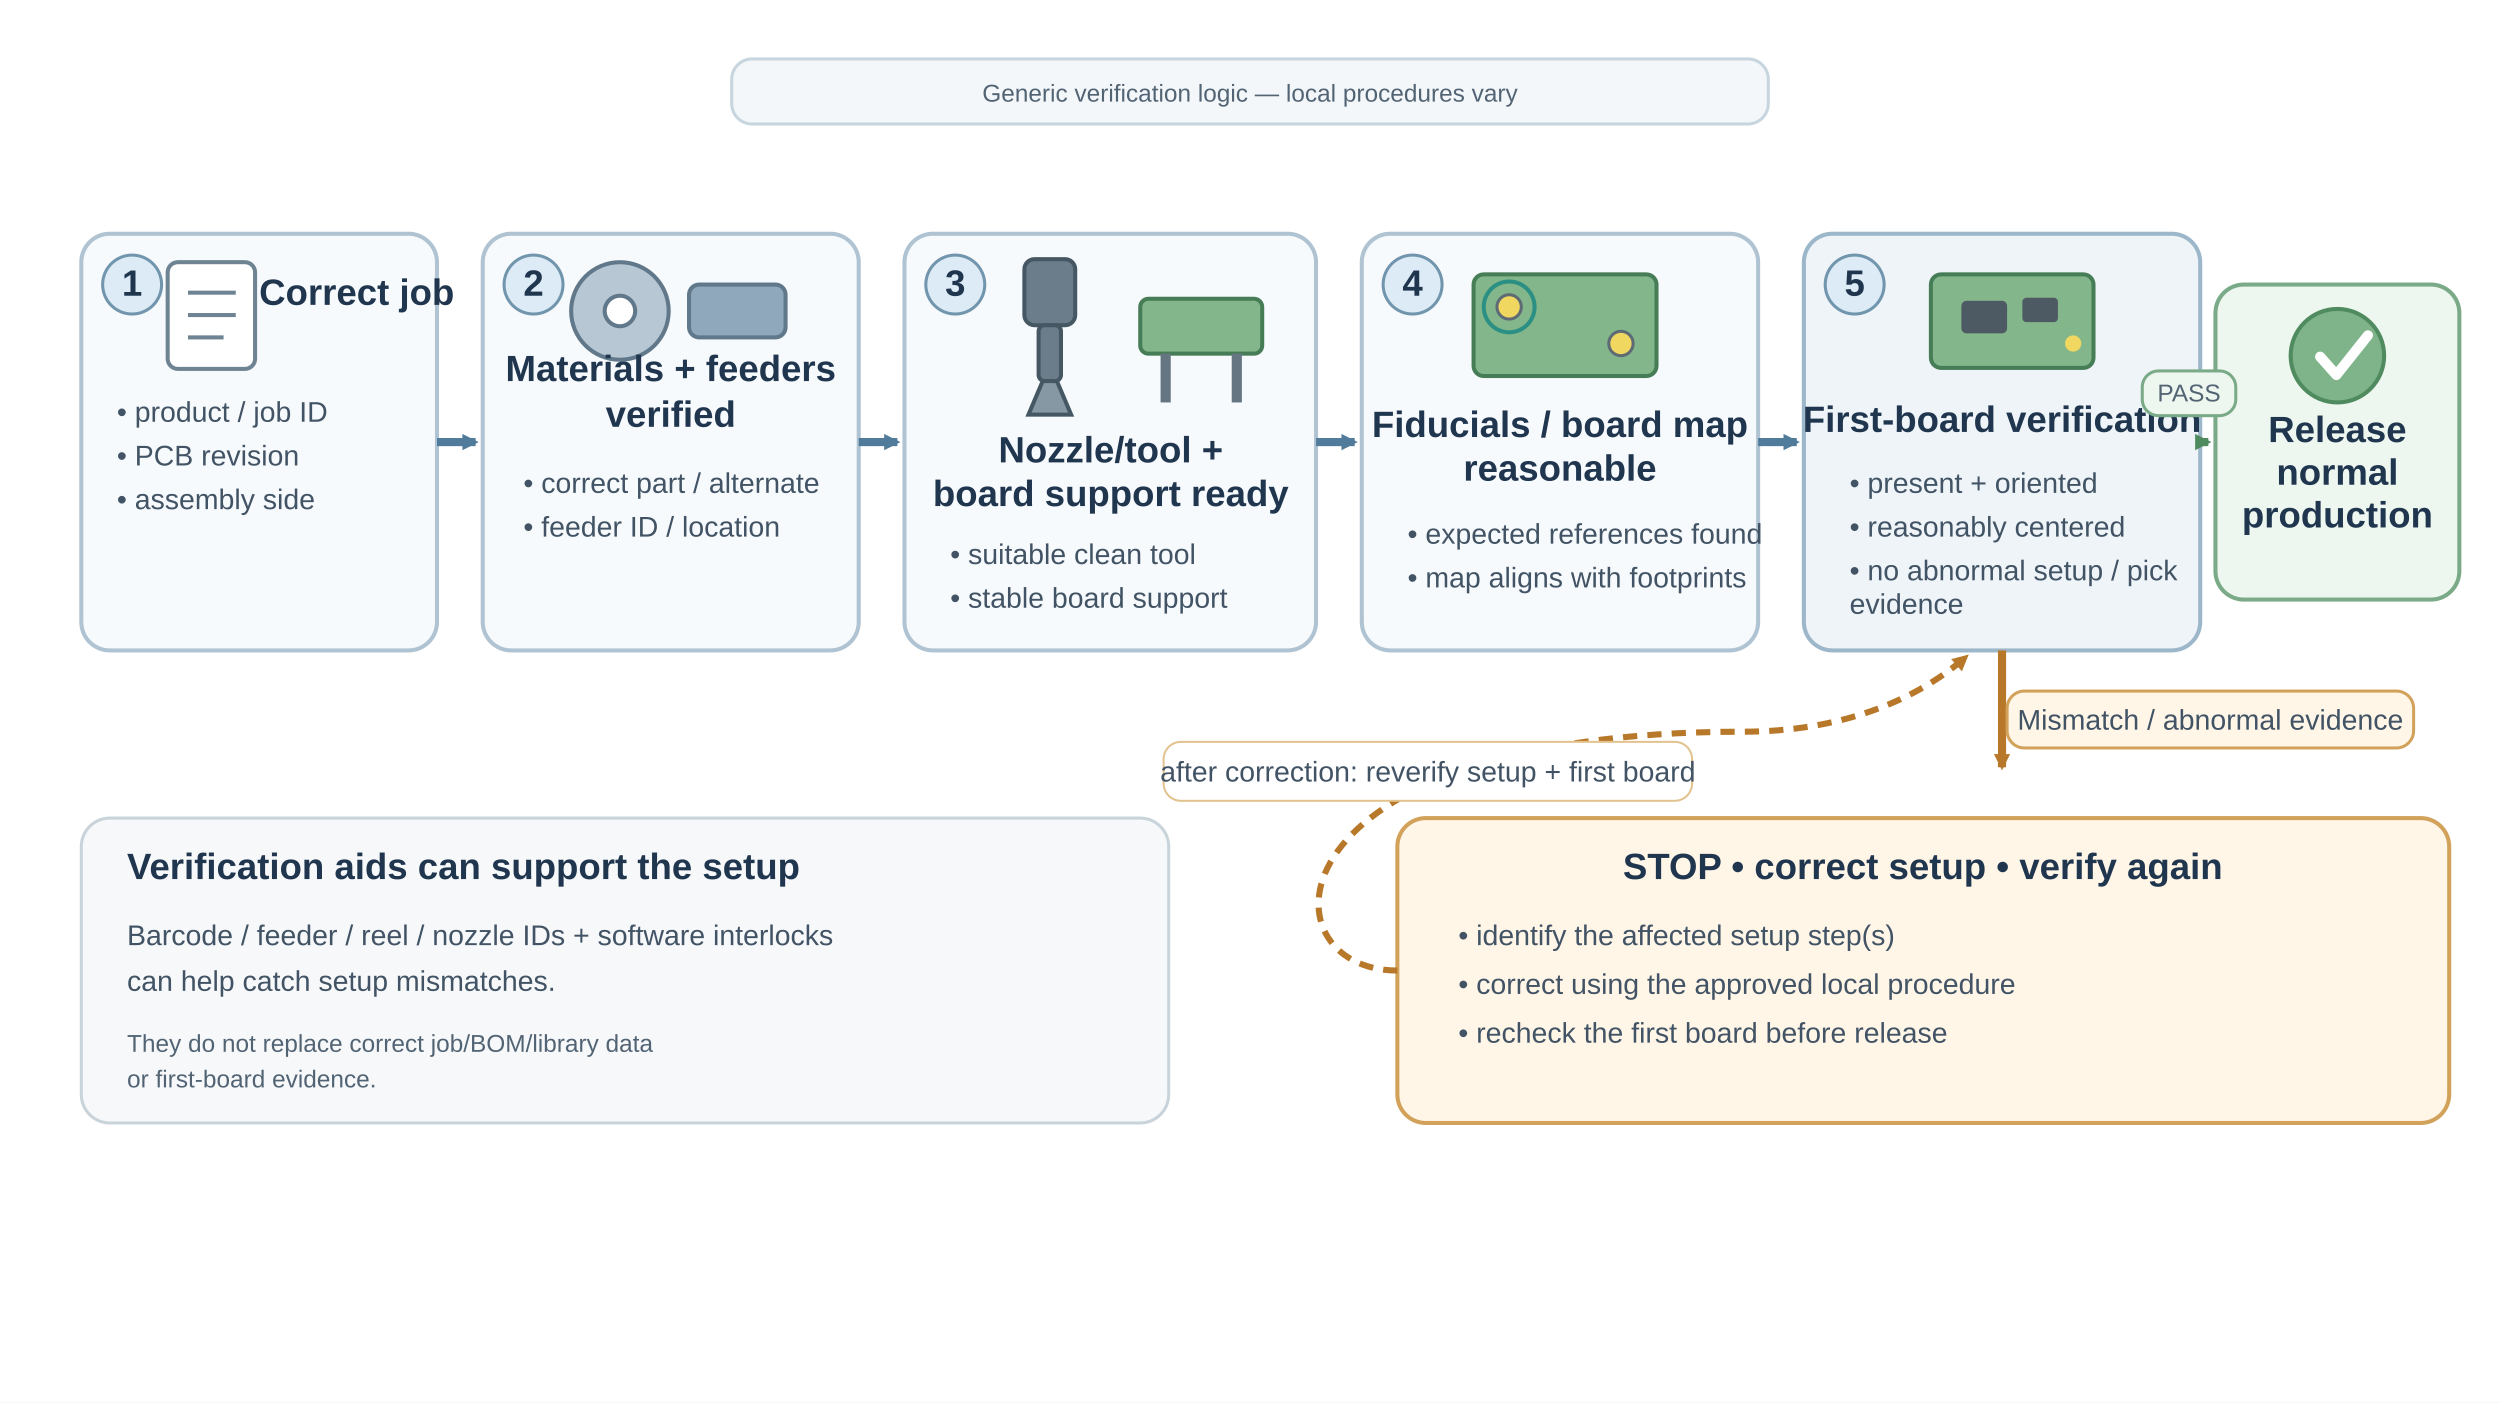
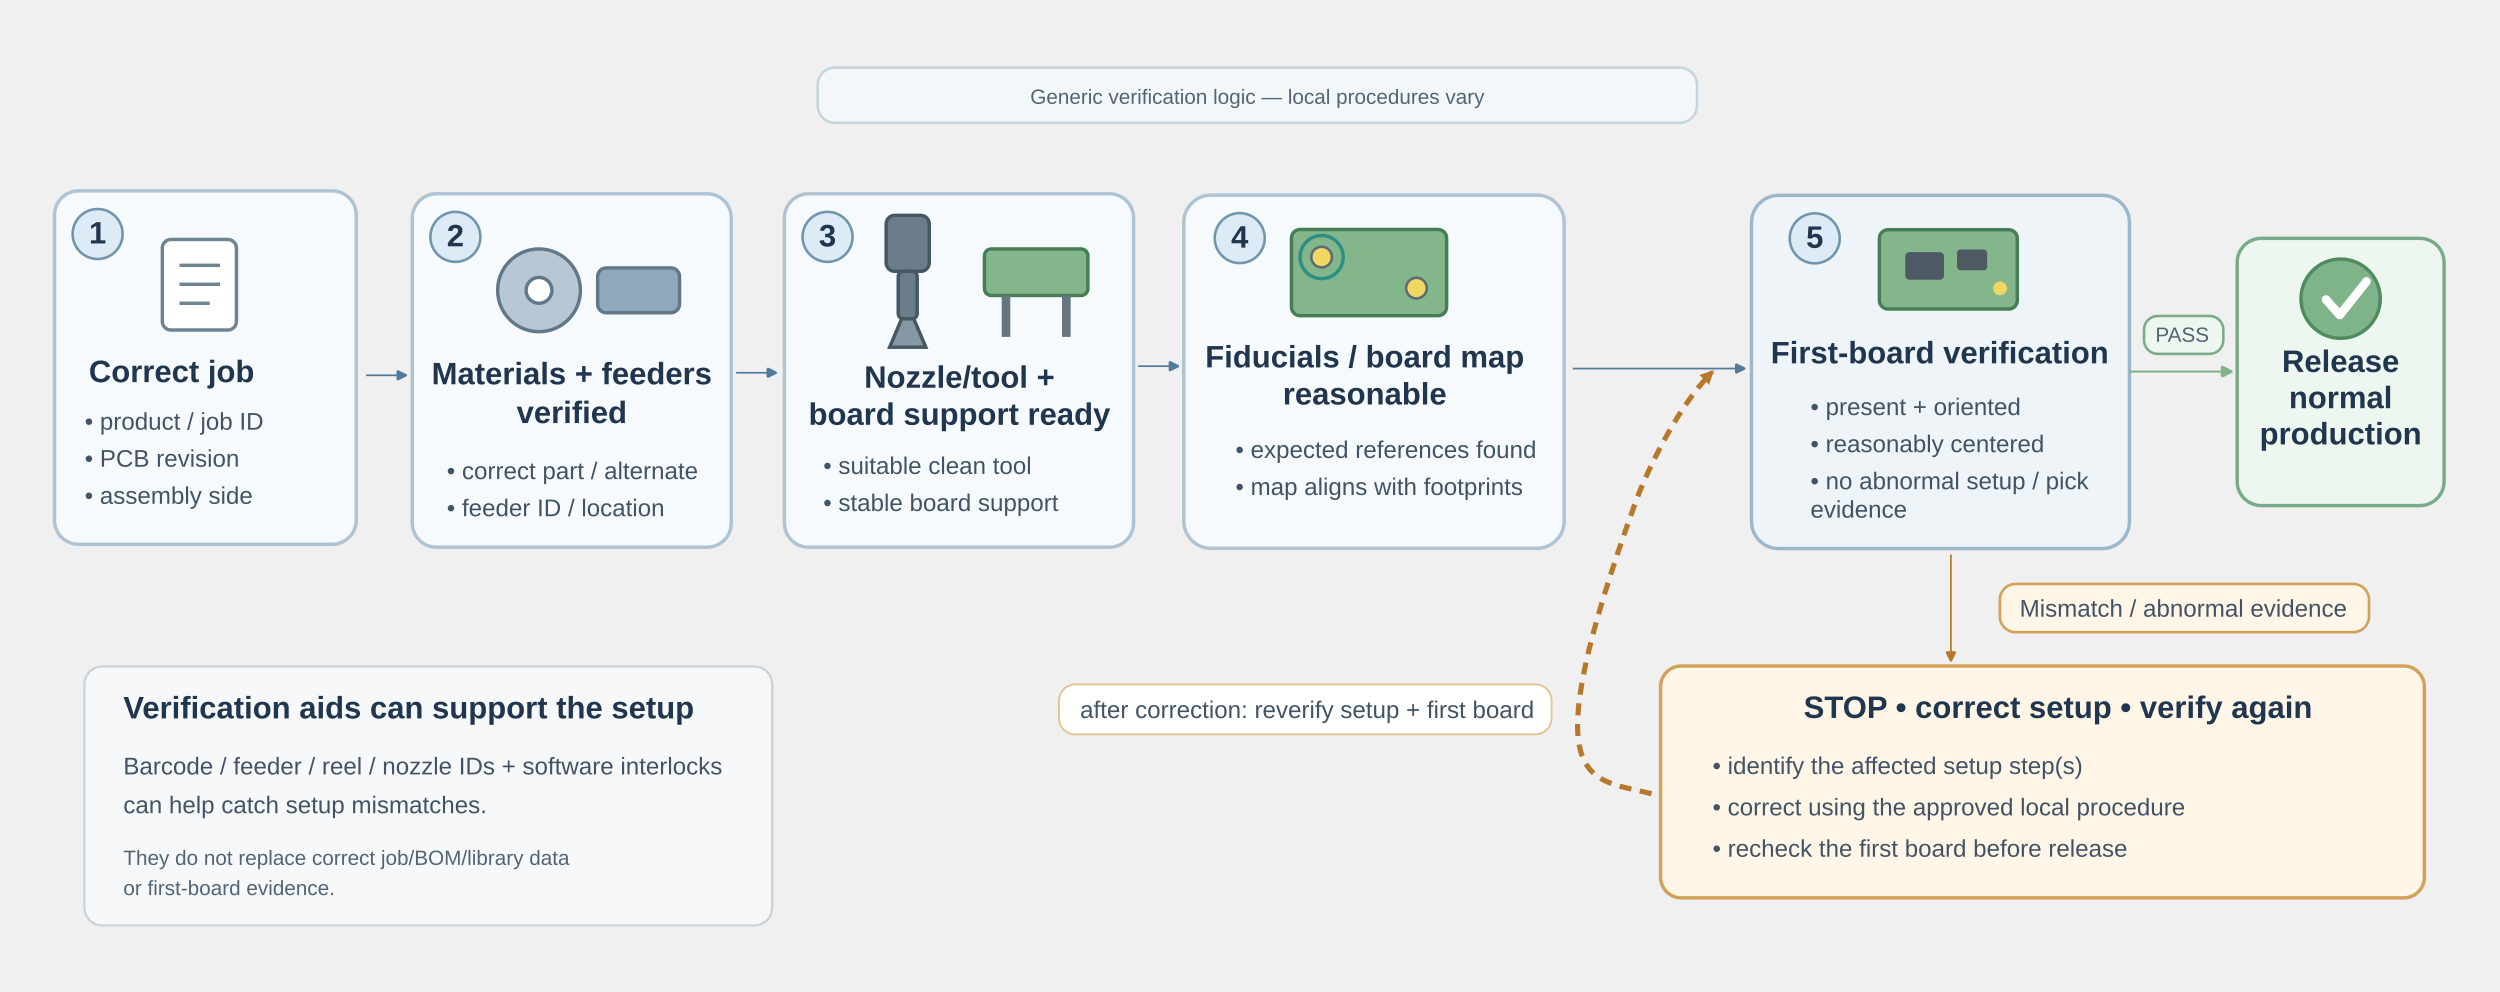
- <svg xmlns="http://www.w3.org/2000/svg" width="2460" height="1380" viewBox="0 0 2460 1380" preserveAspectRatio="xMidYMid meet">
-   <defs>
+ <svg xmlns="http://www.w3.org/2000/svg" width="2900" height="1150" viewBox="0 0 2900 1150" preserveAspectRatio="xMidYMid" version="1.1" id="svg54">
+   <defs id="defs3">
+     <marker style="overflow:visible" id="marker55" refX="0" refY="0" orient="auto-start-reverse" markerWidth="1" markerHeight="1" viewBox="0 0 1 1" preserveAspectRatio="xMidYMid">
+       <path transform="scale(0.7)" d="m -0.211,-4.106 6.422,3.211 a 1,1 90 0 1 0,1.789 L -0.211,4.106 A 1.236,1.236 31.717 0 1 -2,3 v -6 a 1.236,1.236 148.283 0 1 1.789,-1.106 z" style="fill:context-stroke;fill-rule:evenodd;stroke:none" id="path55" />
+     </marker>
+     <marker style="overflow:visible" id="marker54" refX="0" refY="0" orient="auto-start-reverse" markerWidth="1" markerHeight="1" viewBox="0 0 1 1" preserveAspectRatio="xMidYMid">
+       <path transform="scale(0.7)" d="m -0.211,-4.106 6.422,3.211 a 1,1 90 0 1 0,1.789 L -0.211,4.106 A 1.236,1.236 31.717 0 1 -2,3 v -6 a 1.236,1.236 148.283 0 1 1.789,-1.106 z" style="fill:context-stroke;fill-rule:evenodd;stroke:none" id="path54" />
+     </marker>
+     <marker style="overflow:visible" id="RoundedArrow" refX="0" refY="0" orient="auto-start-reverse" markerWidth="1" markerHeight="1" viewBox="0 0 1 1" preserveAspectRatio="xMidYMid">
+       <path transform="scale(0.7)" d="m -0.211,-4.106 6.422,3.211 a 1,1 90 0 1 0,1.789 L -0.211,4.106 A 1.236,1.236 31.717 0 1 -2,3 v -6 a 1.236,1.236 148.283 0 1 1.789,-1.106 z" style="fill:context-stroke;fill-rule:evenodd;stroke:none" id="path8" />
+     </marker>
    <marker id="arrow-blue" markerWidth="16" markerHeight="16" refX="13" refY="8" orient="auto" markerUnits="userSpaceOnUse">
-       <path d="M0,0 L16,8 L0,16 Z" fill="#517b9a" />
+       <path d="M 0,0 16,8 0,16 Z" fill="#517b9a" id="path1" />
    </marker>
    <marker id="arrow-green" markerWidth="16" markerHeight="16" refX="13" refY="8" orient="auto" markerUnits="userSpaceOnUse">
-       <path d="M0,0 L16,8 L0,16 Z" fill="#4f8b5f" />
+       <path d="M 0,0 16,8 0,16 Z" fill="#4f8b5f" id="path2" />
    </marker>
    <marker id="arrow-amber" markerWidth="16" markerHeight="16" refX="13" refY="8" orient="auto" markerUnits="userSpaceOnUse">
-       <path d="M0,0 L16,8 L0,16 Z" fill="#b8782a" />
+       <path d="M 0,0 16,8 0,16 Z" fill="#b8782a" id="path3" />
    </marker>
-     <style>
+     <style id="style3">
      .h1 { font-family: Arial, Helvetica, sans-serif; font-size:36px; font-weight:700; fill:#20364f; }
      .body { font-family: Arial, Helvetica, sans-serif; font-size:28px; fill:#415364; }
      .small { font-family: Arial, Helvetica, sans-serif; font-size:24px; fill:#526474; }
      .tiny { font-family: Arial, Helvetica, sans-serif; font-size:22px; fill:#5b6c79; }
      .box { fill:#f7fafc; stroke:#afc3d2; stroke-width:4; }
      .box2 { fill:#eef4f8; stroke:#9db7ca; stroke-width:4; }
      .passbox { fill:#eef7ef; stroke:#7aaa87; stroke-width:4; }
      .warnbox { fill:#fff6e8; stroke:#d2a25b; stroke-width:4; }
      .flow { fill:none; stroke:#517b9a; stroke-width:8; marker-end:url(#arrow-blue); }
      .pass { fill:none; stroke:#4f8b5f; stroke-width:8; marker-end:url(#arrow-green); }
      .warn { fill:none; stroke:#b8782a; stroke-width:8; marker-end:url(#arrow-amber); }
      .return { fill:none; stroke:#b8782a; stroke-width:6; stroke-dasharray:14 10; marker-end:url(#arrow-amber); }
    </style>
+     <marker id="arrow-blue-9" markerWidth="16" markerHeight="16" refX="13" refY="8" orient="auto" markerUnits="userSpaceOnUse">
+       <path d="M 0,0 16,8 0,16 Z" fill="#517b9a" id="path1-0" />
+     </marker>
+     <marker style="overflow:visible" id="marker55-6" refX="0" refY="0" orient="auto-start-reverse" markerWidth="1" markerHeight="1" viewBox="0 0 1 1" preserveAspectRatio="xMidYMid">
+       <path transform="scale(0.7)" d="m -0.211,-4.106 6.422,3.211 a 1,1 90 0 1 0,1.789 L -0.211,4.106 A 1.236,1.236 31.717 0 1 -2,3 v -6 a 1.236,1.236 148.283 0 1 1.789,-1.106 z" style="fill:context-stroke;fill-rule:evenodd;stroke:none" id="path55-9" />
+     </marker>
+     <marker style="overflow:visible" id="marker55-6-2" refX="0" refY="0" orient="auto-start-reverse" markerWidth="1" markerHeight="1" viewBox="0 0 1 1" preserveAspectRatio="xMidYMid">
+       <path transform="scale(0.7)" d="m -0.211,-4.106 6.422,3.211 a 1,1 90 0 1 0,1.789 L -0.211,4.106 A 1.236,1.236 31.717 0 1 -2,3 v -6 a 1.236,1.236 148.283 0 1 1.789,-1.106 z" style="fill:context-stroke;fill-rule:evenodd;stroke:none" id="path55-9-2" />
+     </marker>
  </defs>
-   <rect x="0" y="0" width="2460" height="1380" fill="#ffffff" />
-   <rect x="720" y="58" width="1020" height="64" rx="20" fill="#f3f7fa" stroke="#c7d5de" stroke-width="3" />
-   <text x="1230" y="100" text-anchor="middle" class="small">Generic verification logic — local procedures vary</text>
-   <g id="step1">
-     <rect x="80" y="230" width="350" height="410" rx="28" class="box" />
-     <circle cx="130" cy="280" r="29" fill="#dcebf5" stroke="#7195ad" stroke-width="3" />
-     <text x="130" y="291" text-anchor="middle" class="h1">1</text>
-     <rect x="165" y="258" width="86" height="105" rx="10" fill="#ffffff" stroke="#6f8493" stroke-width="4" />
-     <line x1="185" y1="288" x2="232" y2="288" stroke="#6f8493" stroke-width="4" />
-     <line x1="185" y1="310" x2="232" y2="310" stroke="#6f8493" stroke-width="4" />
-     <line x1="185" y1="332" x2="220" y2="332" stroke="#6f8493" stroke-width="4" />
-     <text x="255" y="300" class="h1">Correct job</text>
-     <text x="115" y="415" class="body">• product / job ID</text>
-     <text x="115" y="458" class="body">• PCB revision</text>
-     <text x="115" y="501" class="body">• assembly side</text>
+   <rect x="948.512" y="78.464" width="1020" height="64" rx="20" fill="#f3f7fa" stroke="#c7d5de" stroke-width="3" id="rect4" />
+   <text x="1458.513" y="120.464" text-anchor="middle" class="small" id="text4">Generic verification logic — local procedures vary</text>
+   <rect x="63.239" y="221.437" width="350" height="410" rx="28" class="box" id="rect5" />
+   <circle cx="113.239" cy="271.437" r="29" fill="#dcebf5" stroke="#7195ad" stroke-width="3" id="circle5" />
+   <text x="113.239" y="282.437" text-anchor="middle" class="h1" id="text5">1</text>
+   <rect x="188.289" y="277.806" width="86" height="105" rx="10" fill="#ffffff" stroke="#6f8493" stroke-width="4" id="rect6" />
+   <line x1="208.289" y1="307.806" x2="255.289" y2="307.806" stroke="#6f8493" stroke-width="4" id="line6" />
+   <line x1="208.289" y1="329.806" x2="255.289" y2="329.806" stroke="#6f8493" stroke-width="4" id="line7" />
+   <line x1="208.289" y1="351.806" x2="243.289" y2="351.806" stroke="#6f8493" stroke-width="4" id="line8" />
+   <text x="103.07" y="443.293" class="h1" id="text8">Correct job</text>
+   <text x="98.239" y="498.437" class="body" id="text9">• product / job ID</text>
+   <text x="98.239" y="541.437" class="body" id="text10">• PCB revision</text>
+   <text x="98.239" y="584.437" class="body" id="text11">• assembly side</text>
+   <g id="g56" transform="translate(3.264379,-5.225641)">
+     <rect x="475" y="230" width="370" height="410" rx="28" class="box" id="rect11" />
+     <circle cx="525" cy="280" r="29" fill="#dcebf5" stroke="#7195ad" stroke-width="3" id="circle11" />
+     <text x="525" y="291" text-anchor="middle" class="h1" id="text12">2</text>
+     <circle cx="622" cy="342" r="48" fill="#b7c7d3" stroke="#60788a" stroke-width="4" id="circle12" />
+     <circle cx="622" cy="342" r="15" fill="#ffffff" stroke="#60788a" stroke-width="4" id="circle13" />
+     <rect x="690" y="316" width="95" height="52" rx="10" fill="#8fa8bb" stroke="#60788a" stroke-width="4" id="rect13" />
+     <text x="660" y="451" text-anchor="middle" class="h1" id="text13">Materials + feeders</text>
+     <text x="660" y="496" text-anchor="middle" class="h1" id="text14">verified</text>
+     <text x="515" y="561" class="body" id="text15">• correct part / alternate</text>
+     <text x="515" y="604" class="body" id="text16">• feeder ID / location</text>
  </g>
-   <g id="step2">
-     <rect x="475" y="230" width="370" height="410" rx="28" class="box" />
-     <circle cx="525" cy="280" r="29" fill="#dcebf5" stroke="#7195ad" stroke-width="3" />
-     <text x="525" y="291" text-anchor="middle" class="h1">2</text>
-     <circle cx="610" cy="306" r="48" fill="#b7c7d3" stroke="#60788a" stroke-width="4" />
-     <circle cx="610" cy="306" r="15" fill="#ffffff" stroke="#60788a" stroke-width="4" />
-     <rect x="678" y="280" width="95" height="52" rx="10" fill="#8fa8bb" stroke="#60788a" stroke-width="4" />
-     <text x="660" y="375" text-anchor="middle" class="h1">Materials + feeders</text>
-     <text x="660" y="420" text-anchor="middle" class="h1">verified</text>
-     <text x="515" y="485" class="body">• correct part / alternate</text>
-     <text x="515" y="528" class="body">• feeder ID / location</text>
+   <g id="step3" transform="translate(19.95191,-5.225641)">
+     <rect x="890" y="230" width="405" height="410" rx="28" class="box" id="rect16" />
+     <circle cx="940" cy="280" r="29" fill="#dcebf5" stroke="#7195ad" stroke-width="3" id="circle16" />
+     <text x="940" y="291" text-anchor="middle" class="h1" id="text17">3</text>
+     <rect x="1008" y="255" width="50" height="65" rx="10" fill="#6b7d8a" stroke="#465764" stroke-width="4" id="rect17" />
+     <rect x="1022" y="320" width="22" height="55" rx="6" fill="#6b7d8a" stroke="#465764" stroke-width="4" id="rect18" />
+     <path d="m 1026,375 h 14 l 14,33 h -42 z" fill="#8798a5" stroke="#465764" stroke-width="4" id="path18" />
+     <rect x="1122" y="294" width="120" height="54" rx="8" fill="#83b78b" stroke="#477d56" stroke-width="4" id="rect19" />
+     <line x1="1147" y1="348" x2="1147" y2="396" stroke="#657582" stroke-width="10" id="line19" />
+     <line x1="1217" y1="348" x2="1217" y2="396" stroke="#657582" stroke-width="10" id="line20" />
+     <text x="1093" y="455" text-anchor="middle" class="h1" id="text20">Nozzle/tool +</text>
+     <text x="1093" y="498" text-anchor="middle" class="h1" id="text21">board support ready</text>
+     <text x="935" y="555" class="body" id="text22">• suitable clean tool</text>
+     <text x="935" y="598" class="body" id="text23">• stable board support</text>
  </g>
-   <g id="step3">
-     <rect x="890" y="230" width="405" height="410" rx="28" class="box" />
-     <circle cx="940" cy="280" r="29" fill="#dcebf5" stroke="#7195ad" stroke-width="3" />
-     <text x="940" y="291" text-anchor="middle" class="h1">3</text>
-     <rect x="1008" y="255" width="50" height="65" rx="10" fill="#6b7d8a" stroke="#465764" stroke-width="4" />
-     <rect x="1022" y="320" width="22" height="55" rx="6" fill="#6b7d8a" stroke="#465764" stroke-width="4" />
-     <path d="M1026 375 L1040 375 L1054 408 L1012 408 Z" fill="#8798a5" stroke="#465764" stroke-width="4" />
-     <rect x="1122" y="294" width="120" height="54" rx="8" fill="#83b78b" stroke="#477d56" stroke-width="4" />
-     <line x1="1147" y1="348" x2="1147" y2="396" stroke="#657582" stroke-width="10" />
-     <line x1="1217" y1="348" x2="1217" y2="396" stroke="#657582" stroke-width="10" />
-     <text x="1093" y="455" text-anchor="middle" class="h1">Nozzle/tool +</text>
-     <text x="1093" y="498" text-anchor="middle" class="h1">board support ready</text>
-     <text x="935" y="555" class="body">• suitable clean tool</text>
-     <text x="935" y="598" class="body">• stable board support</text>
+   <g id="g55" transform="translate(48.08586,-3.79484)">
+     <rect x="1325.107" y="230.127" width="441.243" height="409.747" rx="31.679" class="box" id="rect23" />
+     <circle cx="1390" cy="280" r="29" fill="#dcebf5" stroke="#7195ad" stroke-width="3" id="circle23" />
+     <text x="1390" y="291" text-anchor="middle" class="h1" id="text24">4</text>
+     <rect x="1450" y="270" width="180" height="100" rx="10" fill="#83b78b" stroke="#477d56" stroke-width="4" id="rect24" />
+     <circle cx="1485" cy="302" r="12" fill="#f0d760" stroke="#5e6b75" stroke-width="3" id="circle24" />
+     <circle cx="1595" cy="338" r="12" fill="#f0d760" stroke="#5e6b75" stroke-width="3" id="circle25" />
+     <circle cx="1485" cy="302" r="25" fill="none" stroke="#2b8f83" stroke-width="4" id="circle26" />
+     <text x="1535" y="430" text-anchor="middle" class="h1" id="text26">Fiducials / board map</text>
+     <text x="1535" y="473" text-anchor="middle" class="h1" id="text27">reasonable</text>
+     <text x="1385" y="535" class="body" id="text28">• expected references found</text>
+     <text x="1385" y="578" class="body" id="text29">• map aligns with footprints</text>
  </g>
-   <g id="step4">
-     <rect x="1340" y="230" width="390" height="410" rx="28" class="box" />
-     <circle cx="1390" cy="280" r="29" fill="#dcebf5" stroke="#7195ad" stroke-width="3" />
-     <text x="1390" y="291" text-anchor="middle" class="h1">4</text>
-     <rect x="1450" y="270" width="180" height="100" rx="10" fill="#83b78b" stroke="#477d56" stroke-width="4" />
-     <circle cx="1485" cy="302" r="12" fill="#f0d760" stroke="#5e6b75" stroke-width="3" />
-     <circle cx="1595" cy="338" r="12" fill="#f0d760" stroke="#5e6b75" stroke-width="3" />
-     <circle cx="1485" cy="302" r="25" fill="none" stroke="#2b8f83" stroke-width="4" />
-     <text x="1535" y="430" text-anchor="middle" class="h1">Fiducials / board map</text>
-     <text x="1535" y="473" text-anchor="middle" class="h1">reasonable</text>
-     <text x="1385" y="535" class="body">• expected references found</text>
-     <text x="1385" y="578" class="body">• map aligns with footprints</text>
+   <g id="g54" transform="translate(26.78516,-13.58699)">
+     <rect x="2004.943" y="240.185" width="438.409" height="409.76" rx="31.476" class="box2" id="rect29" />
+     <circle cx="2078.309" cy="290.065" r="29" fill="#dcebf5" stroke="#7195ad" stroke-width="3" id="circle29" />
+     <text x="2078.309" y="301.065" text-anchor="middle" class="h1" id="text30">5</text>
+     <rect x="2153.309" y="280.065" width="160" height="92" rx="10" fill="#83b78b" stroke="#477d56" stroke-width="4" id="rect30" />
+     <rect x="2183.309" y="306.065" width="45" height="32" rx="5" fill="#4d5963" id="rect31" />
+     <rect x="2243.309" y="303.065" width="35" height="24" rx="4" fill="#4d5963" id="rect32" />
+     <circle cx="2293.309" cy="348.065" r="8" fill="#f0d760" id="circle32" />
+     <text x="2223.309" y="435.065" text-anchor="middle" class="h1" id="text32">First-board verification</text>
+     <text x="2073.309" y="495.065" class="body" id="text33">• present + oriented</text>
+     <text x="2073.309" y="538.065" class="body" id="text34">• reasonably centered</text>
+     <text x="2073.309" y="581.065" class="body" id="text35">• no abnormal setup / pick</text>
+     <text x="2073.309" y="614.065" class="body" id="text36">evidence</text>
  </g>
-   <g id="step5">
-     <rect x="1775" y="230" width="390" height="410" rx="28" class="box2" />
-     <circle cx="1825" cy="280" r="29" fill="#dcebf5" stroke="#7195ad" stroke-width="3" />
-     <text x="1825" y="291" text-anchor="middle" class="h1">5</text>
-     <rect x="1900" y="270" width="160" height="92" rx="10" fill="#83b78b" stroke="#477d56" stroke-width="4" />
-     <rect x="1930" y="296" width="45" height="32" rx="5" fill="#4d5963" />
-     <rect x="1990" y="293" width="35" height="24" rx="4" fill="#4d5963" />
-     <circle cx="2040" cy="338" r="8" fill="#f0d760" />
-     <text x="1970" y="425" text-anchor="middle" class="h1">First-board verification</text>
-     <text x="1820" y="485" class="body">• present + oriented</text>
-     <text x="1820" y="528" class="body">• reasonably centered</text>
-     <text x="1820" y="571" class="body">• no abnormal setup / pick</text>
-     <text x="1820" y="604" class="body">  evidence</text>
+   <g id="step6" transform="translate(415.1269,-3.521726)">
+     <rect x="2180" y="280" width="240" height="310" rx="28" class="passbox" id="rect36" />
+     <circle cx="2300" cy="350" r="46" fill="#7fb38a" stroke="#4f8b5f" stroke-width="4" id="circle36" />
+     <path d="m 2283,351 16,18 31,-39" fill="none" stroke="#ffffff" stroke-width="10" stroke-linecap="round" stroke-linejoin="round" id="path36" />
+     <text x="2300" y="435" text-anchor="middle" class="h1" id="text37">Release</text>
+     <text x="2300" y="477" text-anchor="middle" class="h1" id="text38">normal</text>
+     <text x="2300" y="519" text-anchor="middle" class="h1" id="text39">production</text>
  </g>
-   <g id="step6">
-     <rect x="2180" y="280" width="240" height="310" rx="28" class="passbox" />
-     <circle cx="2300" cy="350" r="46" fill="#7fb38a" stroke="#4f8b5f" stroke-width="4" />
-     <path d="M2283 351 L2299 369 L2330 330" fill="none" stroke="#ffffff" stroke-width="10" stroke-linecap="round" stroke-linejoin="round" />
-     <text x="2300" y="435" text-anchor="middle" class="h1">Release</text>
-     <text x="2300" y="477" text-anchor="middle" class="h1">normal</text>
-     <text x="2300" y="519" text-anchor="middle" class="h1">production</text>
-   </g>
-   <line x1="430" y1="435" x2="468" y2="435" class="flow" />
-   <line x1="845" y1="435" x2="883" y2="435" class="flow" />
-   <line x1="1295" y1="435" x2="1333" y2="435" class="flow" />
-   <line x1="1730" y1="435" x2="1768" y2="435" class="flow" />
-   <line x1="2165" y1="435" x2="2173" y2="435" class="pass" />
-   <rect x="2108" y="365" width="92" height="44" rx="16" fill="#eef7ef" stroke="#7aaa87" stroke-width="3" />
-   <text x="2154" y="395" text-anchor="middle" class="small" fill="#4f8b5f">PASS</text>
-   <line x1="1970" y1="640" x2="1970" y2="755" class="warn" />
-   <rect x="1975" y="680" width="400" height="56" rx="17" fill="#fff6e8" stroke="#d2a25b" stroke-width="3" />
-   <text x="2175" y="718" text-anchor="middle" class="body" fill="#8c591f">Mismatch / abnormal evidence</text>
-   <rect x="1375" y="805" width="1035" height="300" rx="28" class="warnbox" />
-   <text x="1892" y="865" text-anchor="middle" class="h1" fill="#8c591f">STOP • correct setup • verify again</text>
-   <text x="1435" y="930" class="body">• identify the affected setup step(s)</text>
-   <text x="1435" y="978" class="body">• correct using the approved local procedure</text>
-   <text x="1435" y="1026" class="body">• recheck the first board before release</text>
-   <path d="M1375 955 C1240 955, 1240 720, 1715 720 C1810 720, 1885 690, 1935 646" class="return" />
-   <rect x="1145" y="730" width="520" height="58" rx="17" fill="#ffffff" stroke="#e2c28e" stroke-width="2" />
-   <text x="1405" y="769" text-anchor="middle" class="body" fill="#8c591f">after correction: reverify setup + first board</text>
-   <rect x="80" y="805" width="1070" height="300" rx="28" fill="#f6f8fa" stroke="#c8d3da" stroke-width="3" />
-   <text x="125" y="865" class="h1">Verification aids can support the setup</text>
-   <text x="125" y="930" class="body">Barcode / feeder / reel / nozzle IDs + software interlocks</text>
-   <text x="125" y="975" class="body">can help catch setup mismatches.</text>
-   <text x="125" y="1035" class="small">They do not replace correct job/BOM/library data</text>
-   <text x="125" y="1070" class="small">or first-board evidence.</text>
+   <line x1="1320.417" y1="424.768" x2="1358.417" y2="424.768" class="flow" id="line41" style="stroke-width:2;stroke-dasharray:none;marker-end:url(#marker55)" />
+   <line x1="1824.364" y1="427.511" x2="2015.349" y2="427.511" class="flow" id="line42" style="stroke-width:2;stroke-dasharray:none;marker-end:url(#marker55)" />
+   <line x1="2470.415" y1="431.025" x2="2579.244" y2="431.025" class="flow" id="line42-2" style="fill:none;stroke:#7fb38a;stroke-width:2.268;stroke-dasharray:none;stroke-opacity:1;marker-end:url(#RoundedArrow)" />
+   <rect x="2487.069" y="366.511" width="92" height="44" rx="16" fill="#eef7ef" stroke="#7aaa87" stroke-width="3" id="rect43" />
+   <text x="2531.392" y="396.511" text-anchor="middle" class="small" fill="#4f8b5f" id="text43">PASS</text>
+   <line x1="2263.061" y1="643.188" x2="2263.061" y2="758.188" class="warn" id="line44" style="stroke-width:2;stroke-dasharray:none;marker-end:url(#marker54)" />
+   <rect x="2319.811" y="677.427" width="428.232" height="55.899" rx="18.2" fill="#fff6e8" stroke="#d2a25b" stroke-width="3.101" id="rect44" />
+   <text x="2532.64" y="715.377" text-anchor="middle" class="body" fill="#8c591f" id="text44">Mismatch / abnormal evidence</text>
+   <rect x="1926.246" y="772.578" width="886.013" height="268.954" rx="23.969" class="warnbox" id="rect45" />
+   <text x="2387.266" y="832.826" text-anchor="middle" class="h1" fill="#8c591f" id="text45">STOP • correct setup • verify again</text>
+   <text x="1986.494" y="897.826" class="body" id="text46">• identify the affected setup step(s)</text>
+   <text x="1986.494" y="945.826" class="body" id="text47">• correct using the approved local procedure</text>
+   <text x="1986.494" y="993.826" class="body" id="text48">• recheck the first board before release</text>
+   <path d="m 1915.751,920.769 c -74.921,-19.311 -139.552,-3.442 -17.936,-339.912 7.456,-20.627 43.145,-104.056 88.345,-149.427" class="return" id="path48" />
+   <rect x="1228.445" y="793.961" width="571.402" height="57.905" rx="18.68" fill="#ffffff" stroke="#e2c28e" stroke-width="2.095" id="rect48" />
+   <text x="1516.291" y="832.914" text-anchor="middle" class="body" fill="#8c591f" id="text49">after correction: reverify setup + first board</text>
+   <rect x="97.842" y="773.107" width="797.905" height="300.408" rx="20.88" fill="#f6f8fa" stroke="#c8d3da" stroke-width="2.592" id="rect49" />
+   <text x="143.046" y="833.311" class="h1" id="text50">Verification aids can support the setup</text>
+   <text x="143.046" y="898.311" class="body" id="text51">Barcode / feeder / reel / nozzle IDs + software interlocks</text>
+   <text x="143.046" y="943.311" class="body" id="text52">can help catch setup mismatches.</text>
+   <text x="143.046" y="1003.311" class="small" id="text53">They do not replace correct job/BOM/library data</text>
+   <text x="143.046" y="1038.311" class="small" id="text54">or first-board evidence.</text>
+   <line x1="853.958" y1="432.38" x2="891.958" y2="432.38" class="flow" id="line41-1" style="fill:none;stroke:#517b9a;stroke-width:2;stroke-dasharray:none;marker-end:url(#marker55-6)" />
+   <line x1="424.707" y1="435.349" x2="462.707" y2="435.349" class="flow" id="line41-1-6" style="fill:none;stroke:#517b9a;stroke-width:2;stroke-dasharray:none;marker-end:url(#marker55-6-2)" />
</svg>
